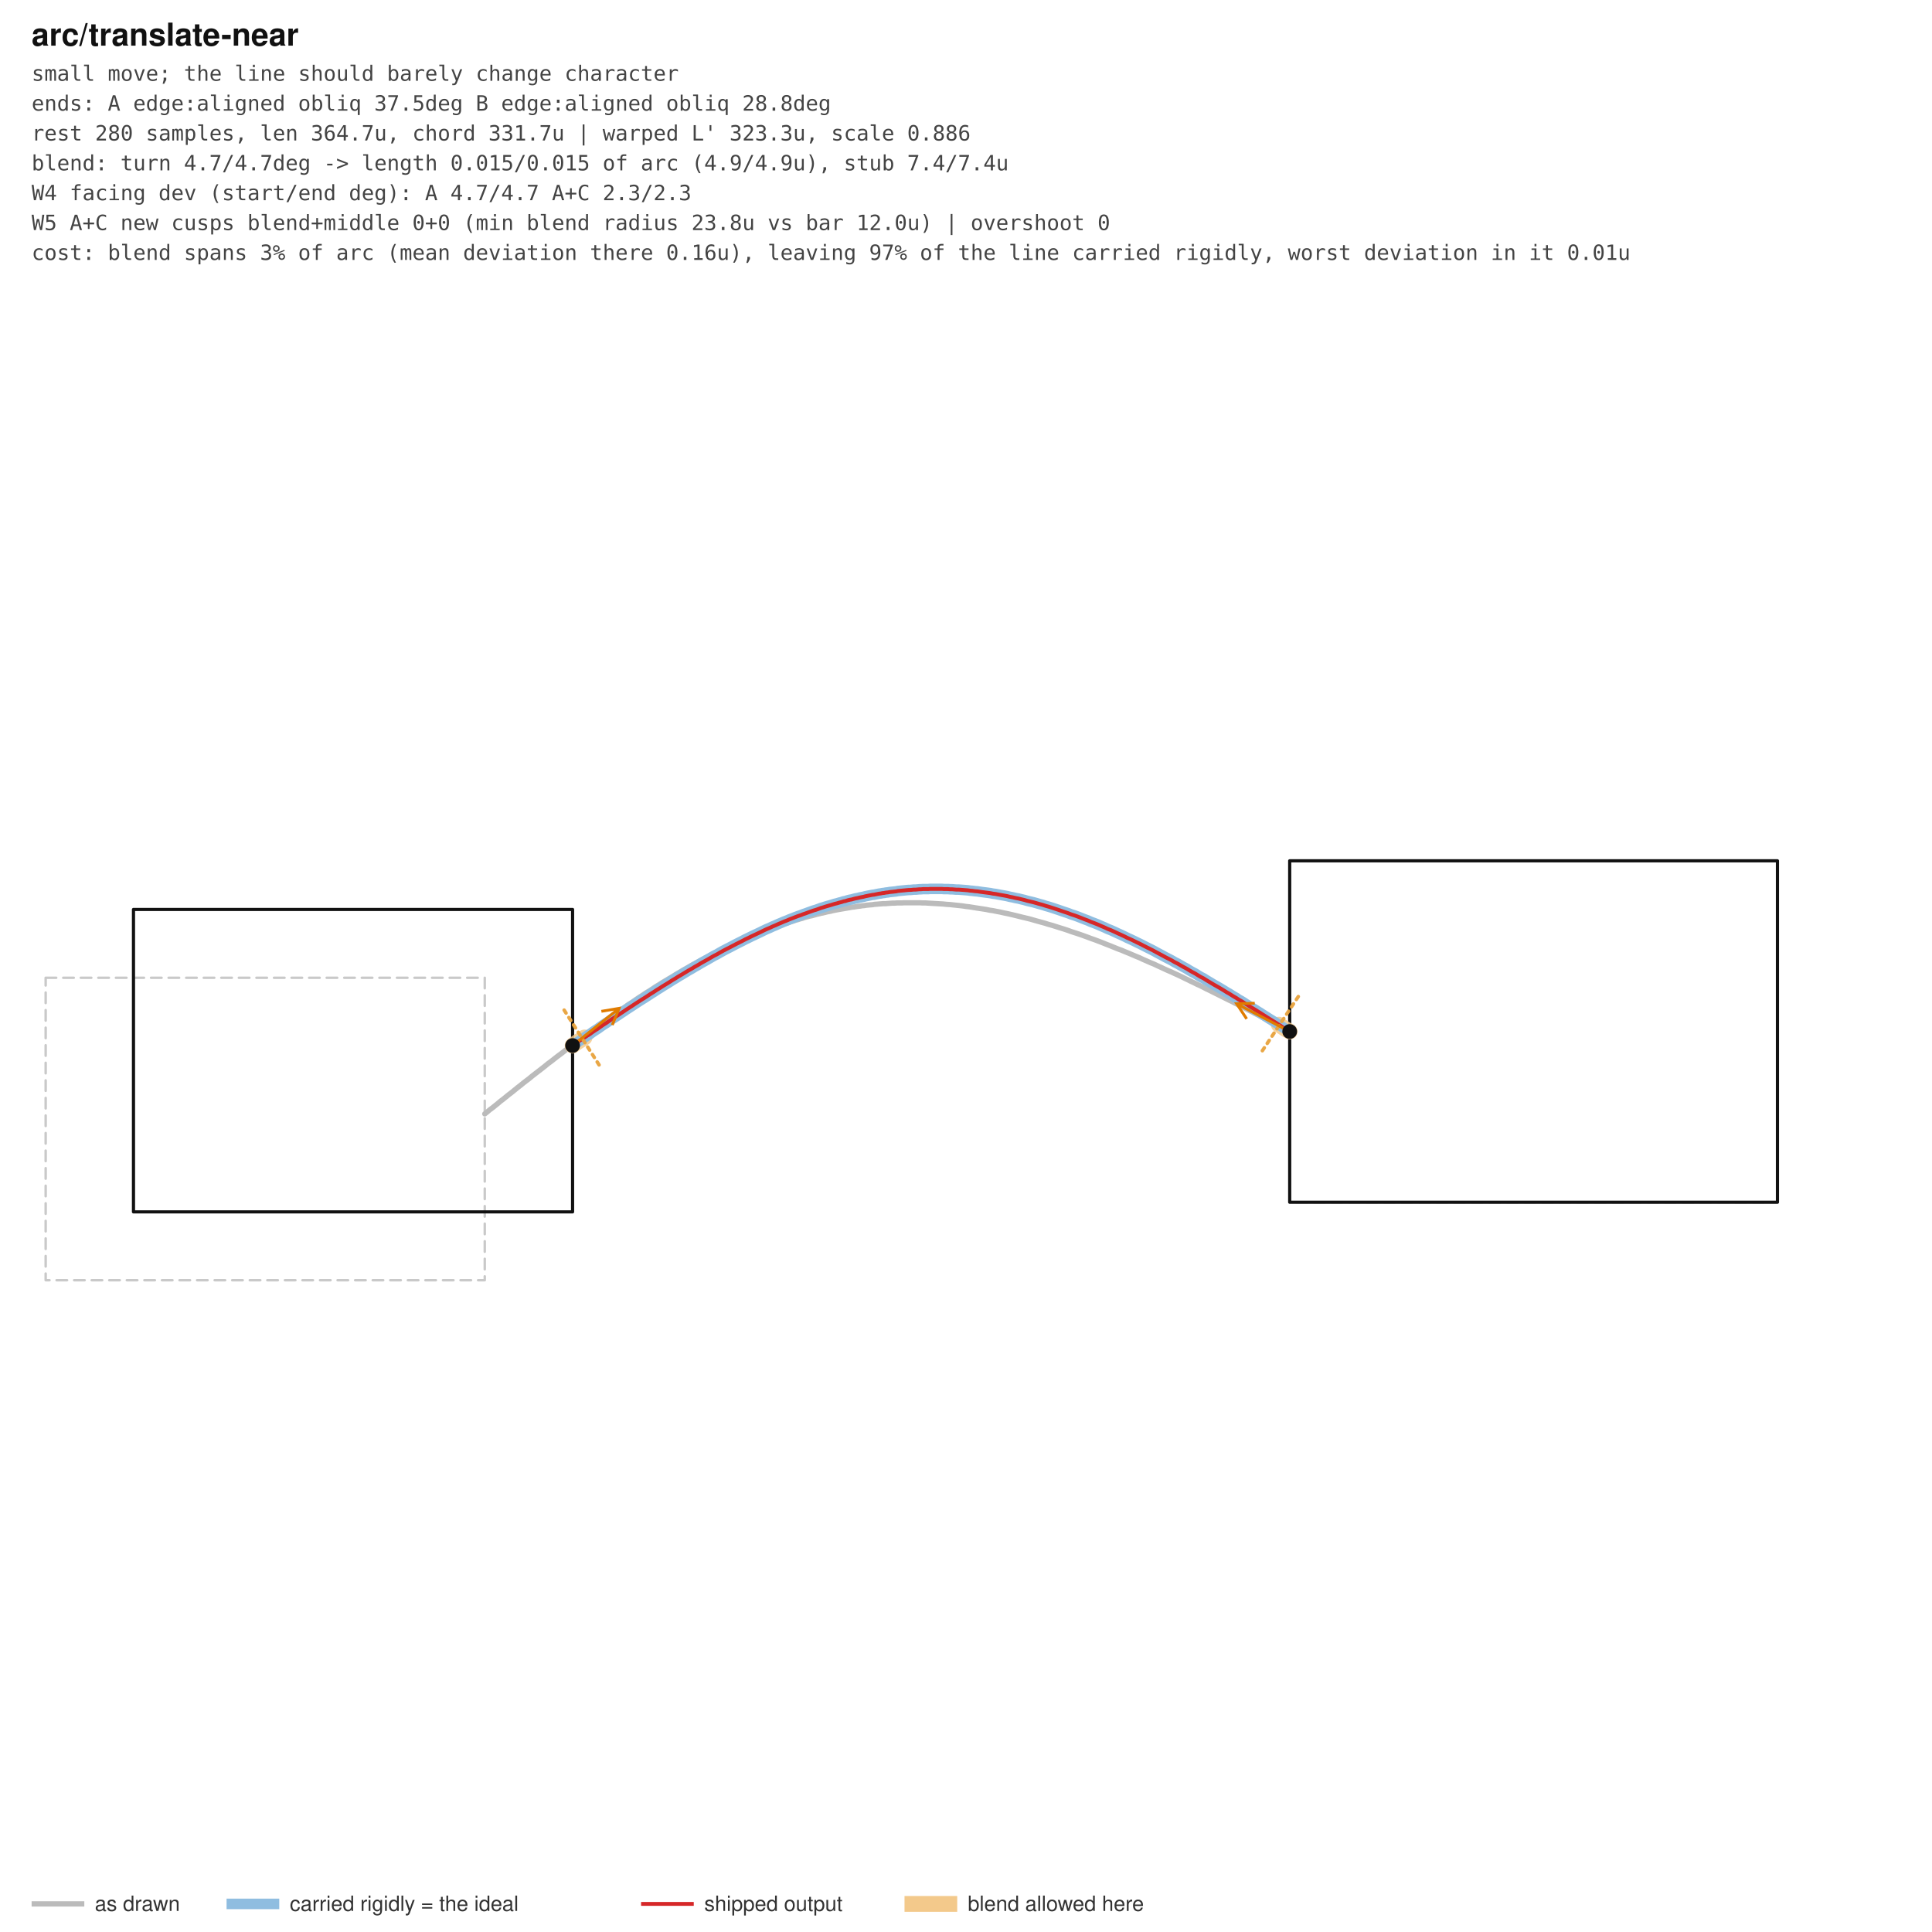
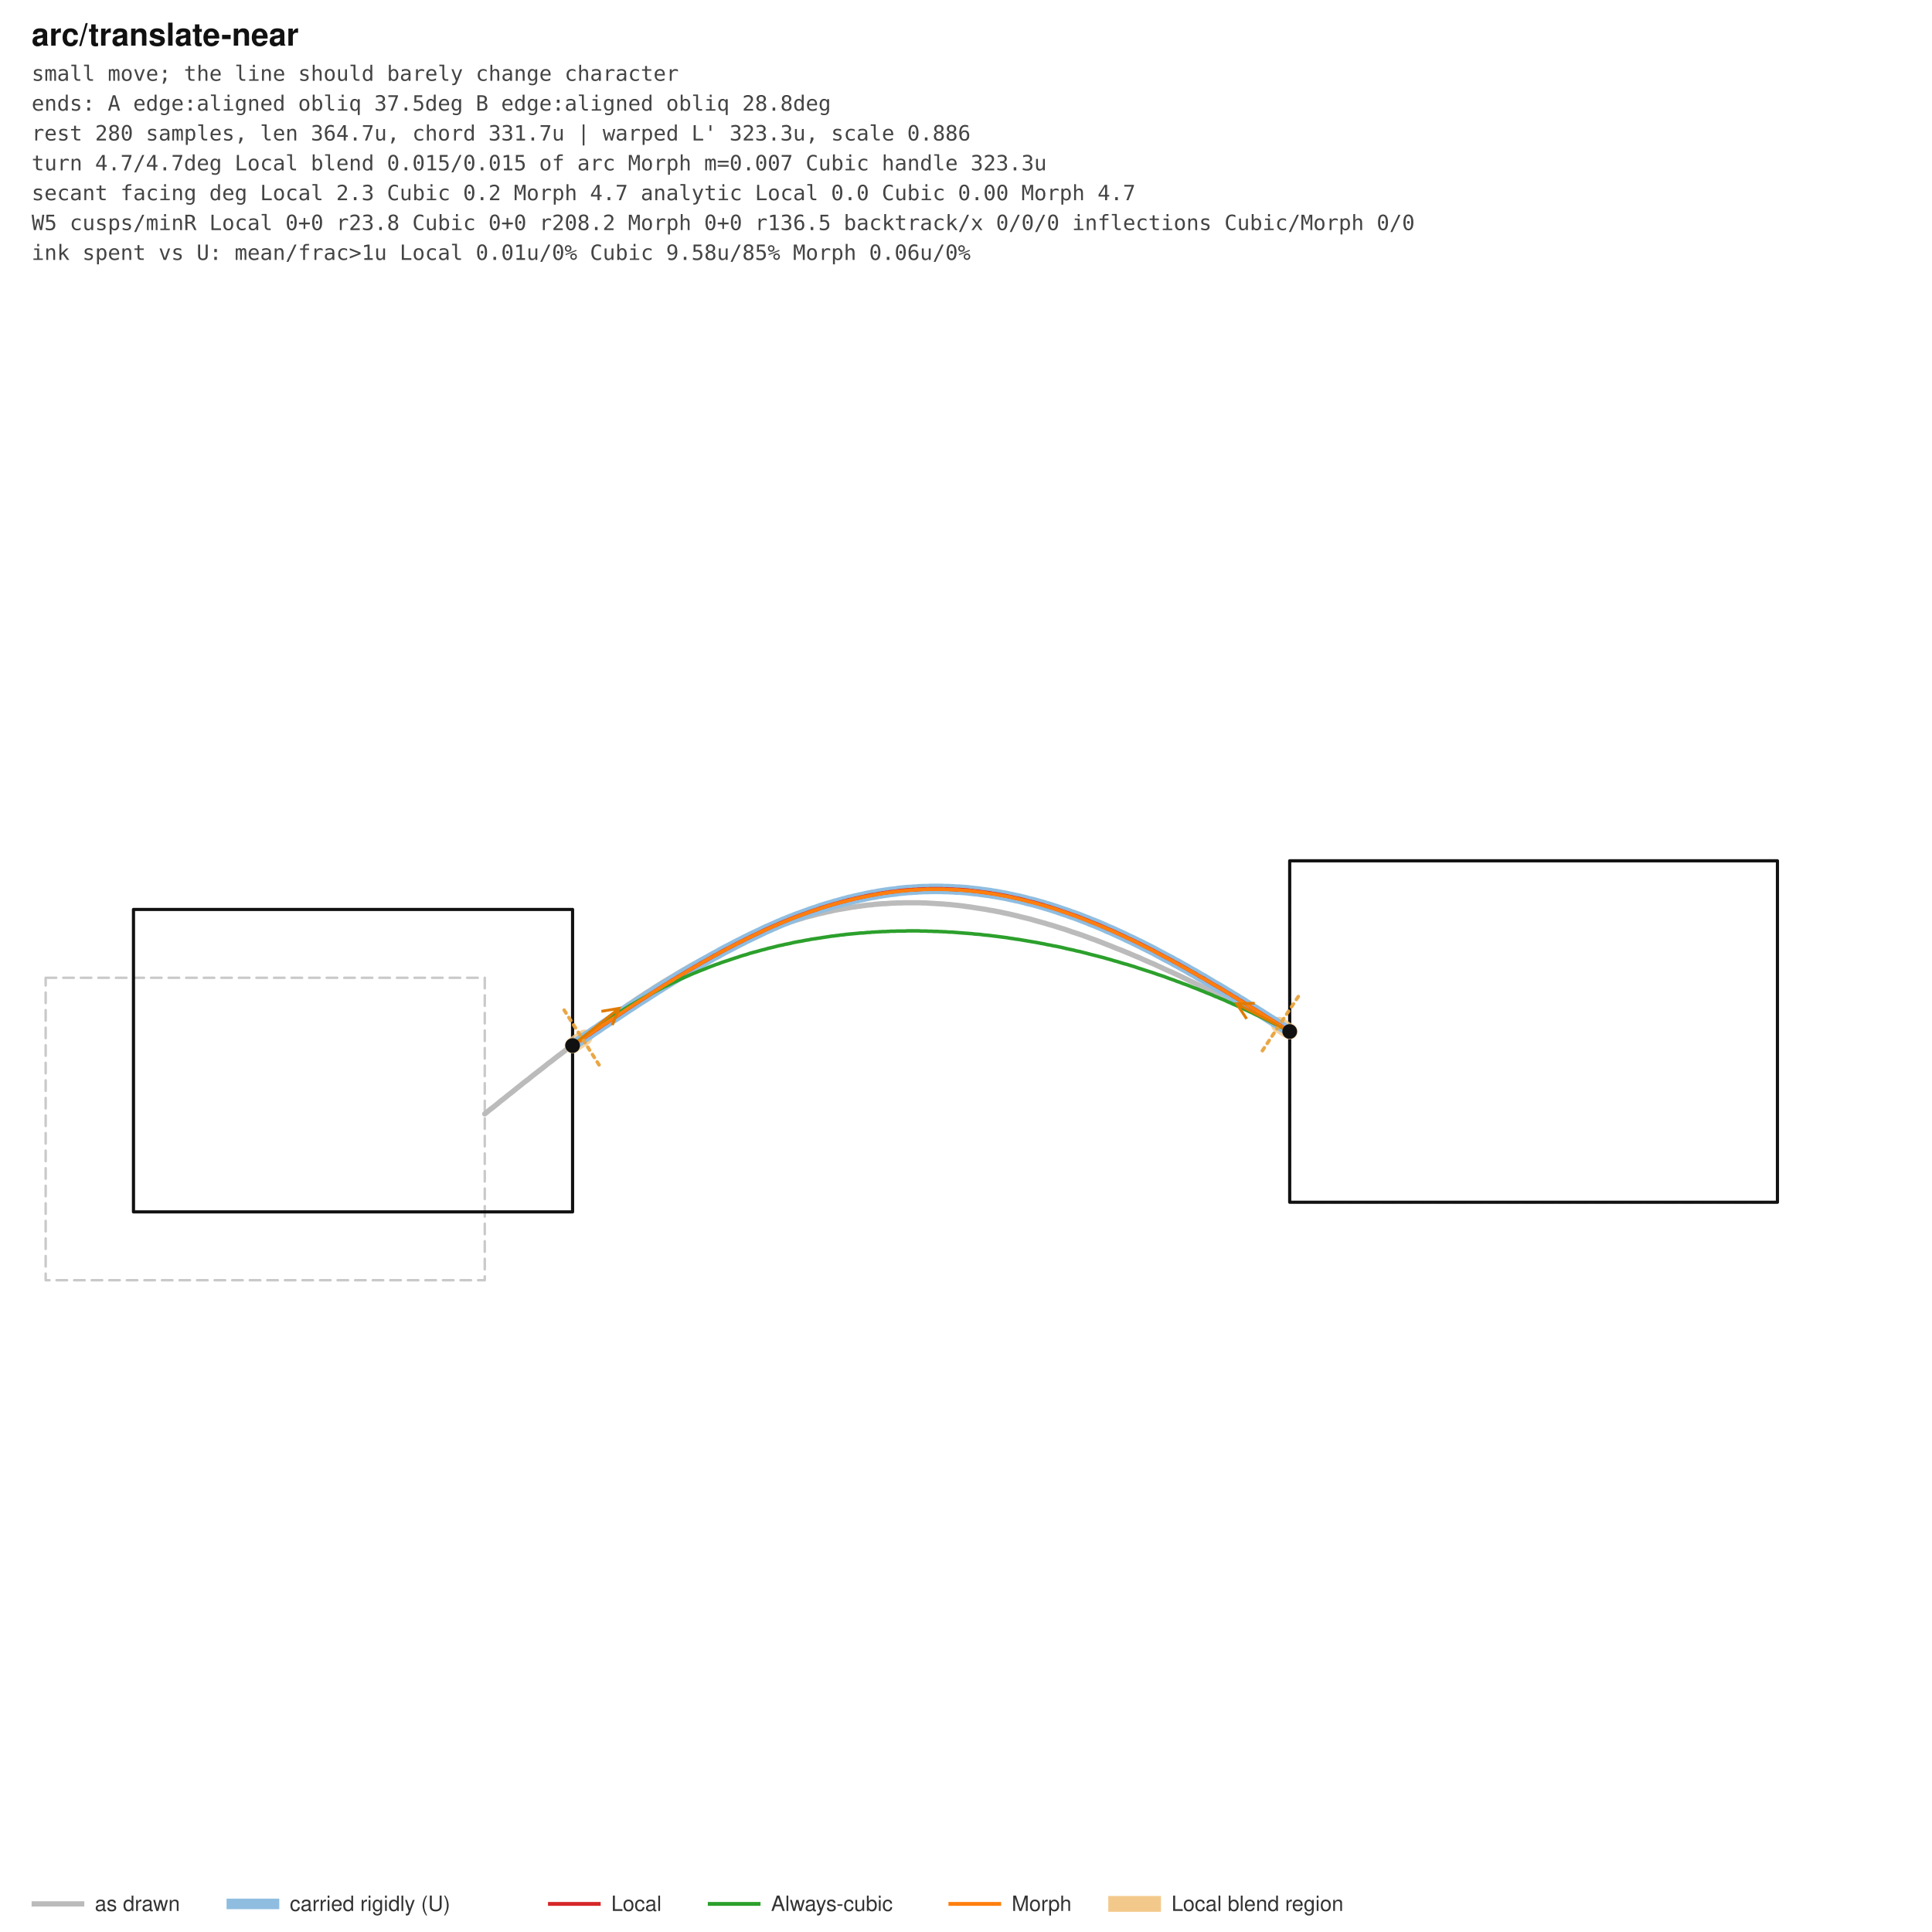
<svg xmlns="http://www.w3.org/2000/svg" width="1100" height="1100" viewBox="0 0 1100 1100">
  <rect x="0" y="0" width="1100" height="1100" fill="#ffffff" />
  <text x="18" y="26" font-family="-apple-system,Helvetica,Arial" font-size="18" font-weight="600" fill="#111">arc/translate-near</text>
  <text x="18" y="46" font-family="ui-monospace,Menlo,monospace" font-size="12" fill="#444">small move; the line should barely change character</text>
  <text x="18" y="63" font-family="ui-monospace,Menlo,monospace" font-size="12" fill="#444">ends: A edge:aligned obliq 37.5deg   B edge:aligned obliq 28.8deg</text>
  <text x="18" y="80" font-family="ui-monospace,Menlo,monospace" font-size="12" fill="#444">rest 280 samples, len 364.7u, chord 331.7u   |   warped L' 323.3u, scale 0.886</text>
-   <text x="18" y="97" font-family="ui-monospace,Menlo,monospace" font-size="12" fill="#444">blend: turn 4.7/4.7deg -&gt; length 0.015/0.015 of arc (4.9/4.9u), stub 7.4/7.4u</text>
-   <text x="18" y="114" font-family="ui-monospace,Menlo,monospace" font-size="12" fill="#444">W4 facing dev (start/end deg): A 4.7/4.7   A+C 2.3/2.3</text>
-   <text x="18" y="131" font-family="ui-monospace,Menlo,monospace" font-size="12" fill="#444">W5 A+C new cusps blend+middle 0+0 (min blend radius 23.8u vs bar 12.0u)   |   overshoot 0</text>
-   <text x="18" y="148" font-family="ui-monospace,Menlo,monospace" font-size="12" fill="#444">cost: blend spans 3% of arc (mean deviation there 0.16u), leaving 97% of the line carried rigidly, worst deviation in it 0.01u</text>
+   <text x="18" y="97" font-family="ui-monospace,Menlo,monospace" font-size="12" fill="#444">turn 4.7/4.7deg   Local blend 0.015/0.015 of arc   Morph m=0.007   Cubic handle 323.3u</text>
+   <text x="18" y="114" font-family="ui-monospace,Menlo,monospace" font-size="12" fill="#444">secant facing deg  Local 2.3  Cubic 0.2  Morph 4.7   analytic  Local 0.0  Cubic 0.00  Morph 4.7</text>
+   <text x="18" y="131" font-family="ui-monospace,Menlo,monospace" font-size="12" fill="#444">W5 cusps/minR  Local 0+0 r23.8  Cubic 0+0 r208.2  Morph 0+0 r136.5   backtrack/x 0/0/0   inflections Cubic/Morph 0/0</text>
+   <text x="18" y="148" font-family="ui-monospace,Menlo,monospace" font-size="12" fill="#444">ink spent vs U: mean/frac&gt;1u  Local 0.01u/0%  Cubic 9.58u/85%  Morph 0.06u/0%</text>
  <polyline fill="none" stroke="#c9c9c9" stroke-width="1.40" stroke-linejoin="round" stroke-linecap="round" stroke-dasharray="6,4" points="26.0,556.7 276.0,556.7 276.0,728.9 26.0,728.9 26.0,556.7" />
  <polyline fill="none" stroke="#c9c9c9" stroke-width="1.40" stroke-linejoin="round" stroke-linecap="round" stroke-dasharray="6,4" points="734.3,490.1 1012.0,490.1 1012.0,684.5 734.3,684.5 734.3,490.1" />
  <polyline fill="none" stroke="#111111" stroke-width="1.80" stroke-linejoin="round" stroke-linecap="round" points="76.0,517.8 326.0,517.8 326.0,690.0 76.0,690.0 76.0,517.8" />
  <polyline fill="none" stroke="#111111" stroke-width="1.80" stroke-linejoin="round" stroke-linecap="round" points="734.3,490.1 1012.0,490.1 1012.0,684.5 734.3,684.5 734.3,490.1" />
  <polyline fill="none" stroke="#bbbbbb" stroke-width="3.00" stroke-linejoin="round" stroke-linecap="round" points="276.0,634.2 277.4,633.1 278.8,631.9 280.3,630.8 281.8,629.6 283.3,628.4 284.8,627.1 286.4,625.9 288.0,624.6 289.6,623.3 291.3,622.0 292.9,620.7 294.6,619.3 296.3,618.0 298.0,616.6 299.7,615.3 301.4,614.0 303.2,612.5 304.9,611.2 306.7,609.8 308.4,608.5 310.3,607.0 312.0,605.6 313.9,604.2 315.8,602.7 317.6,601.3 319.5,599.9 321.3,598.5 323.2,597.0 325.1,595.6 327.1,594.1 329.0,592.7 330.8,591.3 332.7,589.9 334.6,588.5 336.4,587.1 338.3,585.8 340.3,584.3 342.3,582.9 344.2,581.5 346.2,580.1 348.1,578.8 350.0,577.4 351.9,576.0 353.8,574.7 355.8,573.4 357.7,572.0 359.8,570.7 361.8,569.3 363.7,568.0 365.6,566.8 367.5,565.5 369.5,564.3 371.5,563.0 373.3,561.8 375.3,560.6 377.3,559.3 379.2,558.2 381.0,557.1 382.9,556.0 384.8,554.8 386.7,553.7 388.5,552.6 390.3,551.6 392.2,550.5 394.1,549.4 396.0,548.4 397.8,547.4 399.6,546.4 401.3,545.5 403.1,544.6 404.9,543.7 406.6,542.8 408.4,541.9 410.0,541.1 411.7,540.3 413.4,539.5 415.1,538.7 416.7,537.9 418.4,537.2 420.0,536.4 421.6,535.7 423.1,535.0 424.6,534.4 426.2,533.7 427.7,533.1 429.1,532.5 430.5,531.9 432.0,531.3 433.5,530.7 435.0,530.1 436.4,529.6 437.8,529.1 439.2,528.6 440.5,528.1 441.8,527.6 443.1,527.2 444.4,526.7 445.7,526.3 447.0,525.9 448.2,525.5 449.5,525.1 450.7,524.7 452.0,524.3 453.1,523.9 454.3,523.6 455.5,523.2 456.7,522.9 457.8,522.5 458.8,522.2 460.0,521.9 461.0,521.6 462.1,521.4 463.2,521.1 464.3,520.8 465.3,520.5 466.3,520.3 467.4,520.0 468.5,519.8 469.7,519.5 470.9,519.2 471.9,519.0 473.0,518.8 474.1,518.5 475.1,518.3 476.1,518.1 477.2,517.9 478.3,517.7 479.5,517.5 480.7,517.3 481.8,517.1 483.0,516.9 484.1,516.7 485.2,516.5 486.3,516.4 487.4,516.2 488.7,516.0 489.8,515.9 490.8,515.7 492.1,515.6 493.2,515.4 494.3,515.3 495.4,515.2 496.7,515.1 497.8,514.9 499.2,514.8 500.4,514.7 501.7,514.6 502.8,514.5 504.2,514.5 505.4,514.4 506.7,514.3 508.1,514.2 509.3,514.2 510.7,514.1 512.0,514.1 513.3,514.1 514.8,514.0 516.4,514.0 517.8,514.0 519.3,514.0 520.7,514.0 522.3,514.0 523.8,514.0 525.4,514.1 527.0,514.1 528.5,514.2 530.1,514.3 531.8,514.4 533.6,514.5 535.3,514.6 537.0,514.7 538.9,514.9 540.7,515.0 542.5,515.2 544.4,515.4 546.3,515.6 548.1,515.8 550.0,516.1 551.8,516.3 553.7,516.6 555.5,516.9 557.5,517.2 559.5,517.5 561.4,517.8 563.4,518.2 565.4,518.5 567.4,518.9 569.5,519.3 571.7,519.8 573.7,520.2 575.9,520.7 578.0,521.2 580.0,521.7 582.0,522.2 584.1,522.7 586.2,523.2 588.3,523.8 590.4,524.4 592.6,525.0 594.8,525.6 597.0,526.3 599.2,526.9 601.4,527.6 603.6,528.3 605.9,529.0 608.0,529.7 610.2,530.5 612.4,531.2 614.5,531.9 616.8,532.7 619.0,533.5 621.1,534.3 623.4,535.1 625.5,535.9 627.6,536.7 629.8,537.6 631.9,538.4 634.1,539.3 636.3,540.2 638.5,541.0 640.6,541.9 642.6,542.7 644.7,543.6 646.8,544.5 648.8,545.3 650.9,546.3 653.0,547.2 655.0,548.1 657.0,548.9 659.1,549.9 661.1,550.8 663.0,551.7 665.0,552.6 666.9,553.4 668.8,554.3 670.8,555.2 672.7,556.1 674.5,557.0 676.2,557.8 678.0,558.7 679.7,559.5 681.5,560.4 683.3,561.2 685.1,562.1 686.8,563.0 688.5,563.8 690.3,564.7 691.9,565.5 693.5,566.3 695.1,567.1 696.7,567.9 698.3,568.7 699.9,569.5 701.4,570.2 702.9,571.0 704.5,571.8 705.9,572.6 707.4,573.3 708.8,574.0 710.1,574.7 711.4,575.4 712.9,576.1 714.3,576.9 715.7,577.6 717.1,578.3 718.4,579.0 719.7,579.7 721.0,580.3 722.2,580.9 723.4,581.6 724.6,582.2 725.9,582.9 727.0,583.5 728.3,584.1 729.6,584.8 730.7,585.4 731.8,586.0 733.0,586.6 734.3,587.3" />
  <polyline fill="none" stroke="#e8a33d" stroke-width="1.00" stroke-linejoin="round" stroke-linecap="round" stroke-dasharray="1,4" opacity="0.80" points="326.0,595.3 328.6,593.2" />
  <polyline fill="none" stroke="#e8a33d" stroke-width="1.00" stroke-linejoin="round" stroke-linecap="round" stroke-dasharray="1,4" opacity="0.80" points="734.3,587.3 731.2,585.7" />
  <polyline fill="none" stroke="#f3c98b" stroke-width="9.00" stroke-linejoin="round" stroke-linecap="round" opacity="0.85" points="326.0,595.3 327.5,594.2 328.9,593.2 330.2,592.4 331.5,591.6 332.8,590.7" />
  <polyline fill="none" stroke="#f3c98b" stroke-width="9.00" stroke-linejoin="round" stroke-linecap="round" opacity="0.85" points="734.3,587.3 732.9,586.5 731.7,585.8 730.9,585.2 730.1,584.7 729.1,584.0 728.1,583.4" />
  <polyline fill="none" stroke="#8fbde0" stroke-width="6.00" stroke-linejoin="round" stroke-linecap="round" points="326.0,595.3 327.3,594.4 328.6,593.5 330.0,592.6 331.5,591.6 332.8,590.7 334.3,589.7 335.8,588.8 337.3,587.7 338.8,586.7 340.4,585.7 341.9,584.6 343.5,583.5 345.1,582.5 346.7,581.4 348.3,580.3 349.9,579.3 351.6,578.2 353.2,577.1 354.9,576.0 356.5,574.9 358.2,573.8 359.9,572.7 361.7,571.5 363.4,570.4 365.1,569.3 366.9,568.2 368.6,567.1 370.4,565.9 372.2,564.8 374.0,563.6 375.8,562.5 377.5,561.4 379.3,560.3 381.1,559.2 382.8,558.1 384.5,557.1 386.4,555.9 388.3,554.8 390.1,553.7 391.9,552.6 393.7,551.6 395.5,550.5 397.3,549.5 399.1,548.4 400.9,547.4 402.7,546.4 404.6,545.3 406.5,544.2 408.3,543.3 410.0,542.3 411.8,541.3 413.7,540.3 415.5,539.4 417.2,538.5 419.1,537.5 420.9,536.6 422.7,535.7 424.4,534.8 426.1,534.0 427.9,533.1 429.6,532.3 431.3,531.5 433.0,530.7 434.8,529.8 436.5,529.0 438.2,528.3 439.9,527.5 441.6,526.8 443.1,526.1 444.8,525.4 446.4,524.7 448.0,524.1 449.6,523.4 451.2,522.8 452.7,522.2 454.3,521.6 455.8,521.1 457.3,520.5 458.8,520.0 460.4,519.4 461.8,518.9 463.2,518.4 464.6,518.0 466.0,517.5 467.3,517.0 468.7,516.6 469.9,516.2 471.3,515.8 472.7,515.4 474.0,515.0 475.3,514.6 476.6,514.3 477.9,513.9 479.1,513.6 480.3,513.2 481.4,513.0 482.6,512.6 483.8,512.3 485.0,512.1 486.0,511.8 487.2,511.5 488.3,511.3 489.5,511.0 490.5,510.8 491.6,510.6 492.7,510.3 493.7,510.1 494.7,509.9 495.7,509.7 496.7,509.5 497.7,509.4 498.6,509.2 499.6,509.0 500.6,508.8 501.5,508.7 502.4,508.5 503.4,508.4 504.4,508.2 505.5,508.1 506.5,507.9 507.5,507.8 508.5,507.7 509.4,507.6 510.3,507.5 511.2,507.3 512.2,507.2 513.2,507.1 514.3,507.0 515.3,506.9 516.3,506.8 517.4,506.7 518.4,506.7 519.4,506.6 520.3,506.5 521.4,506.5 522.5,506.4 523.5,506.3 524.4,506.3 525.5,506.2 526.5,506.2 527.5,506.2 528.5,506.2 529.6,506.1 530.7,506.1 531.8,506.1 533.0,506.1 534.1,506.1 535.1,506.1 536.3,506.1 537.4,506.2 538.6,506.2 539.8,506.2 540.9,506.3 542.0,506.3 543.2,506.4 544.4,506.5 545.7,506.5 547.1,506.6 548.4,506.7 549.7,506.8 551.0,506.9 552.3,507.1 553.6,507.2 555.1,507.4 556.5,507.5 557.8,507.7 559.2,507.9 560.7,508.1 562.3,508.3 563.8,508.5 565.3,508.8 566.9,509.0 568.5,509.3 570.1,509.6 571.8,509.9 573.4,510.2 575.0,510.6 576.6,510.9 578.3,511.3 579.9,511.6 581.5,512.0 583.2,512.4 584.9,512.9 586.6,513.3 588.3,513.7 590.1,514.2 591.8,514.7 593.7,515.2 595.5,515.8 597.3,516.3 599.2,516.9 601.0,517.5 602.8,518.1 604.5,518.7 606.3,519.3 608.1,519.9 609.9,520.6 611.8,521.2 613.7,521.9 615.5,522.6 617.5,523.4 619.4,524.1 621.2,524.9 623.1,525.6 625.1,526.4 626.9,527.2 628.8,528.0 630.7,528.9 632.5,529.6 634.5,530.5 636.4,531.4 638.2,532.2 640.1,533.1 641.9,534.0 643.7,534.8 645.6,535.7 647.4,536.6 649.3,537.5 651.2,538.5 653.0,539.4 654.8,540.3 656.6,541.2 658.4,542.2 660.1,543.1 661.8,544.0 663.6,545.0 665.4,545.9 667.1,546.8 668.8,547.8 670.6,548.7 672.3,549.7 673.9,550.6 675.6,551.5 677.2,552.5 678.8,553.4 680.5,554.3 682.1,555.3 683.6,556.2 685.2,557.0 686.6,557.9 688.1,558.8 689.6,559.7 691.1,560.6 692.7,561.5 694.1,562.3 695.6,563.2 697.1,564.1 698.5,565.0 699.8,565.7 701.2,566.6 702.5,567.4 703.9,568.2 705.2,569.1 706.5,569.8 707.8,570.6 709.1,571.5 710.3,572.2 711.5,573.0 712.7,573.7 713.8,574.4 715.0,575.1 716.2,575.9 717.4,576.6 718.6,577.4 719.7,578.1 720.8,578.8 721.9,579.5 723.0,580.2 724.0,580.8 725.1,581.5 726.1,582.1 727.2,582.8 728.1,583.4 729.2,584.1 730.3,584.8 731.2,585.4 732.2,586.0 733.2,586.6 734.3,587.3" />
  <polyline fill="none" stroke="#d62728" stroke-width="2.20" stroke-linejoin="round" stroke-linecap="round" points="326.0,595.3 327.5,594.2 328.9,593.2 330.2,592.4 331.5,591.6 332.8,590.7 334.3,589.7 335.8,588.8 337.3,587.7 338.8,586.7 340.4,585.7 341.9,584.6 343.5,583.5 345.1,582.5 346.7,581.4 348.3,580.3 349.9,579.3 351.6,578.2 353.2,577.1 354.9,576.0 356.5,574.9 358.2,573.8 359.9,572.7 361.7,571.5 363.4,570.4 365.1,569.3 366.9,568.2 368.6,567.1 370.4,565.9 372.2,564.8 374.0,563.6 375.8,562.5 377.5,561.4 379.3,560.3 381.1,559.2 382.8,558.1 384.5,557.1 386.4,555.9 388.3,554.8 390.1,553.7 391.9,552.6 393.7,551.6 395.5,550.5 397.3,549.5 399.1,548.4 400.9,547.4 402.7,546.4 404.6,545.3 406.5,544.2 408.3,543.3 410.0,542.3 411.8,541.3 413.7,540.3 415.5,539.4 417.2,538.5 419.1,537.5 420.9,536.6 422.7,535.7 424.4,534.8 426.1,534.0 427.9,533.1 429.6,532.3 431.3,531.5 433.0,530.7 434.8,529.8 436.5,529.0 438.2,528.3 439.9,527.5 441.6,526.8 443.1,526.1 444.8,525.4 446.4,524.7 448.0,524.1 449.6,523.4 451.2,522.8 452.7,522.2 454.3,521.6 455.8,521.1 457.3,520.5 458.8,520.0 460.4,519.4 461.8,518.9 463.2,518.4 464.6,518.0 466.0,517.5 467.3,517.0 468.7,516.6 469.9,516.2 471.3,515.8 472.7,515.4 474.0,515.0 475.3,514.6 476.6,514.3 477.9,513.9 479.1,513.6 480.3,513.2 481.4,513.0 482.6,512.6 483.8,512.3 485.0,512.1 486.0,511.8 487.2,511.5 488.3,511.3 489.5,511.0 490.5,510.8 491.6,510.6 492.7,510.3 493.7,510.1 494.7,509.9 495.7,509.7 496.7,509.5 497.7,509.4 498.6,509.2 499.6,509.0 500.6,508.8 501.5,508.7 502.4,508.5 503.4,508.4 504.4,508.2 505.5,508.1 506.5,507.9 507.5,507.8 508.5,507.7 509.4,507.6 510.3,507.5 511.2,507.3 512.2,507.2 513.2,507.1 514.3,507.0 515.3,506.9 516.3,506.8 517.4,506.7 518.4,506.7 519.4,506.6 520.3,506.5 521.4,506.5 522.5,506.4 523.5,506.3 524.4,506.3 525.5,506.2 526.5,506.2 527.5,506.2 528.5,506.2 529.6,506.1 530.7,506.1 531.8,506.1 533.0,506.1 534.1,506.1 535.1,506.1 536.3,506.1 537.4,506.2 538.6,506.2 539.8,506.2 540.9,506.3 542.0,506.3 543.2,506.4 544.4,506.5 545.7,506.5 547.1,506.6 548.4,506.7 549.7,506.8 551.0,506.9 552.3,507.1 553.6,507.2 555.1,507.4 556.5,507.5 557.8,507.7 559.2,507.9 560.7,508.1 562.3,508.3 563.8,508.5 565.3,508.8 566.9,509.0 568.5,509.3 570.1,509.6 571.8,509.9 573.4,510.2 575.0,510.6 576.6,510.9 578.3,511.3 579.9,511.6 581.5,512.0 583.2,512.4 584.9,512.9 586.6,513.3 588.3,513.7 590.1,514.2 591.8,514.7 593.7,515.2 595.5,515.8 597.3,516.3 599.2,516.9 601.0,517.5 602.8,518.1 604.5,518.7 606.3,519.3 608.1,519.9 609.9,520.6 611.8,521.2 613.7,521.9 615.5,522.6 617.5,523.4 619.4,524.1 621.2,524.9 623.1,525.6 625.1,526.4 626.9,527.2 628.8,528.0 630.7,528.9 632.5,529.6 634.5,530.5 636.4,531.4 638.2,532.2 640.1,533.1 641.9,534.0 643.7,534.8 645.6,535.7 647.4,536.6 649.3,537.5 651.2,538.5 653.0,539.4 654.8,540.3 656.6,541.2 658.4,542.2 660.1,543.1 661.8,544.0 663.6,545.0 665.4,545.9 667.1,546.8 668.8,547.8 670.6,548.7 672.3,549.7 673.9,550.6 675.6,551.5 677.2,552.5 678.8,553.4 680.5,554.3 682.1,555.3 683.6,556.2 685.2,557.0 686.6,557.9 688.1,558.8 689.6,559.7 691.1,560.6 692.7,561.5 694.1,562.3 695.6,563.2 697.1,564.1 698.5,565.0 699.8,565.7 701.2,566.6 702.5,567.4 703.9,568.2 705.2,569.1 706.5,569.8 707.8,570.6 709.1,571.5 710.3,572.2 711.5,573.0 712.7,573.7 713.8,574.4 715.0,575.1 716.2,575.9 717.4,576.6 718.6,577.4 719.7,578.1 720.8,578.8 721.9,579.5 723.0,580.2 724.0,580.8 725.1,581.5 726.1,582.1 727.2,582.8 728.1,583.4 729.1,584.0 730.1,584.7 730.9,585.2 731.7,585.8 732.9,586.5 734.3,587.3" />
+   <polyline fill="none" stroke="#2ca02c" stroke-width="2.00" stroke-linejoin="round" stroke-linecap="round" points="326.0,595.3 327.2,594.3 328.5,593.3 329.8,592.3 331.2,591.3 332.5,590.3 333.9,589.2 335.3,588.2 336.8,587.1 338.2,586.1 339.7,585.0 341.2,583.9 342.8,582.8 344.3,581.8 345.9,580.7 347.4,579.7 349.0,578.7 350.6,577.6 352.2,576.6 353.9,575.6 355.4,574.6 357.2,573.5 358.8,572.5 360.6,571.5 362.3,570.5 364.0,569.5 365.8,568.5 367.5,567.5 369.2,566.6 371.0,565.6 372.9,564.6 374.7,563.7 376.4,562.8 378.1,561.9 379.9,561.1 381.7,560.2 383.4,559.4 385.3,558.5 387.2,557.6 389.0,556.8 390.8,556.0 392.6,555.2 394.4,554.4 396.2,553.7 398.1,552.9 399.9,552.2 401.7,551.5 403.6,550.7 405.5,550.0 407.3,549.3 409.1,548.7 410.9,548.0 412.7,547.4 414.6,546.8 416.3,546.2 418.1,545.6 420.0,545.0 421.7,544.4 423.4,543.9 425.2,543.4 426.9,542.8 428.7,542.3 430.3,541.9 432.1,541.4 433.8,540.9 435.5,540.5 437.2,540.0 438.9,539.6 440.6,539.2 442.1,538.8 443.7,538.4 445.3,538.1 446.9,537.7 448.5,537.4 450.0,537.1 451.5,536.7 453.1,536.4 454.6,536.1 456.0,535.9 457.5,535.6 459.0,535.3 460.4,535.1 461.7,534.8 463.1,534.6 464.5,534.4 465.8,534.2 467.1,534.0 468.3,533.8 469.7,533.6 471.0,533.4 472.3,533.2 473.5,533.0 474.7,532.9 476.0,532.7 477.2,532.6 478.3,532.4 479.4,532.3 480.5,532.2 481.7,532.0 482.8,531.9 483.8,531.8 484.9,531.7 486.0,531.6 487.1,531.5 488.1,531.4 489.1,531.3 490.2,531.2 491.2,531.2 492.2,531.1 493.1,531.0 494.1,530.9 495.0,530.9 495.9,530.8 496.8,530.7 497.7,530.7 498.6,530.6 499.5,530.6 500.5,530.5 501.4,530.5 502.4,530.4 503.4,530.4 504.3,530.4 505.2,530.3 506.1,530.3 507.0,530.2 507.9,530.2 508.8,530.2 509.7,530.2 510.7,530.1 511.7,530.1 512.7,530.1 513.7,530.1 514.6,530.1 515.6,530.1 516.5,530.0 517.5,530.0 518.5,530.0 519.4,530.0 520.4,530.0 521.4,530.0 522.3,530.0 523.3,530.0 524.2,530.1 525.3,530.1 526.3,530.1 527.4,530.1 528.5,530.2 529.5,530.2 530.5,530.2 531.6,530.3 532.7,530.3 533.8,530.3 534.9,530.4 536.0,530.4 537.1,530.5 538.2,530.5 539.3,530.6 540.6,530.7 541.9,530.7 543.1,530.8 544.4,530.9 545.6,531.0 546.9,531.1 548.1,531.2 549.5,531.3 550.8,531.4 552.1,531.5 553.5,531.6 554.9,531.8 556.4,531.9 557.9,532.0 559.3,532.2 560.9,532.4 562.4,532.5 564.0,532.7 565.6,532.9 567.2,533.1 568.8,533.3 570.3,533.5 571.9,533.7 573.5,533.9 575.1,534.2 576.7,534.4 578.4,534.7 580.1,534.9 581.8,535.2 583.6,535.5 585.3,535.8 587.1,536.1 588.9,536.4 590.7,536.7 592.6,537.1 594.4,537.4 596.1,537.8 597.9,538.1 599.7,538.5 601.5,538.8 603.4,539.2 605.2,539.6 607.2,540.1 609.0,540.5 611.0,540.9 612.9,541.4 614.9,541.8 616.8,542.3 618.8,542.8 620.6,543.3 622.6,543.8 624.6,544.3 626.5,544.8 628.5,545.3 630.5,545.9 632.4,546.4 634.3,547.0 636.2,547.5 638.1,548.1 640.1,548.7 642.0,549.2 643.9,549.8 645.9,550.4 647.9,551.1 649.8,551.7 651.6,552.3 653.5,552.9 655.4,553.5 657.2,554.1 659.1,554.8 661.0,555.4 662.8,556.0 664.6,556.7 666.5,557.4 668.3,558.0 670.0,558.7 671.8,559.3 673.5,560.0 675.3,560.6 677.1,561.3 678.8,562.0 680.4,562.6 682.0,563.2 683.6,563.9 685.2,564.5 686.8,565.2 688.4,565.8 690.1,566.5 691.6,567.2 693.2,567.8 694.8,568.5 696.3,569.1 697.7,569.7 699.1,570.4 700.6,571.0 702.0,571.7 703.5,572.3 704.8,572.9 706.2,573.5 707.6,574.2 708.9,574.8 710.2,575.4 711.5,576.0 712.7,576.5 713.9,577.1 715.1,577.7 716.5,578.3 717.7,578.9 718.9,579.5 720.1,580.1 721.3,580.7 722.4,581.2 723.5,581.8 724.6,582.3 725.6,582.8 726.8,583.4 727.8,584.0 729.0,584.5 730.1,585.1 731.1,585.6 732.1,586.2 733.1,586.7 734.3,587.3" />
+   <polyline fill="none" stroke="#ff7f0e" stroke-width="2.00" stroke-linejoin="round" stroke-linecap="round" points="326.0,595.3 327.3,594.4 328.6,593.5 330.0,592.6 331.5,591.6 332.8,590.7 334.3,589.7 335.8,588.8 337.3,587.7 338.8,586.7 340.4,585.6 341.9,584.6 343.5,583.5 345.1,582.5 346.7,581.4 348.3,580.3 349.9,579.3 351.6,578.2 353.2,577.1 354.9,576.0 356.5,574.9 358.2,573.8 359.9,572.7 361.7,571.5 363.4,570.4 365.1,569.3 366.9,568.2 368.6,567.1 370.4,565.9 372.1,564.8 374.0,563.6 375.8,562.5 377.5,561.4 379.3,560.3 381.0,559.2 382.8,558.2 384.5,557.1 386.4,556.0 388.3,554.8 390.1,553.8 391.9,552.6 393.7,551.6 395.5,550.6 397.3,549.5 399.1,548.5 400.9,547.4 402.7,546.4 404.6,545.3 406.5,544.3 408.3,543.3 410.0,542.3 411.8,541.4 413.7,540.4 415.5,539.4 417.2,538.5 419.1,537.6 420.9,536.6 422.7,535.7 424.4,534.9 426.1,534.0 427.9,533.2 429.6,532.3 431.3,531.5 433.0,530.7 434.8,529.9 436.5,529.1 438.2,528.4 439.9,527.6 441.6,526.9 443.1,526.2 444.8,525.5 446.4,524.8 448.0,524.2 449.6,523.5 451.2,522.9 452.7,522.3 454.3,521.7 455.8,521.2 457.3,520.6 458.8,520.1 460.4,519.5 461.8,519.0 463.1,518.5 464.5,518.1 466.0,517.6 467.3,517.2 468.7,516.7 469.9,516.3 471.3,515.9 472.7,515.5 474.0,515.1 475.3,514.7 476.5,514.4 477.9,514.0 479.1,513.7 480.2,513.4 481.4,513.1 482.6,512.8 483.8,512.5 485.0,512.2 486.0,511.9 487.2,511.7 488.3,511.4 489.5,511.2 490.5,510.9 491.5,510.7 492.7,510.5 493.7,510.3 494.7,510.1 495.7,509.9 496.7,509.7 497.6,509.5 498.6,509.3 499.6,509.1 500.6,509.0 501.5,508.8 502.4,508.7 503.4,508.5 504.4,508.4 505.4,508.2 506.5,508.1 507.4,508.0 508.5,507.8 509.4,507.7 510.3,507.6 511.2,507.5 512.2,507.4 513.2,507.3 514.2,507.2 515.3,507.1 516.3,507.0 517.4,506.9 518.3,506.8 519.4,506.8 520.3,506.7 521.4,506.6 522.5,506.6 523.4,506.5 524.4,506.5 525.5,506.4 526.5,506.4 527.5,506.3 528.5,506.3 529.6,506.3 530.6,506.3 531.8,506.3 532.9,506.3 534.0,506.3 535.1,506.3 536.3,506.3 537.4,506.3 538.5,506.4 539.7,506.4 540.9,506.5 542.0,506.5 543.2,506.6 544.4,506.6 545.7,506.7 547.1,506.8 548.3,506.9 549.7,507.0 550.9,507.1 552.3,507.2 553.6,507.4 555.1,507.5 556.4,507.7 557.8,507.9 559.2,508.0 560.7,508.2 562.2,508.5 563.7,508.7 565.3,508.9 566.9,509.2 568.5,509.5 570.1,509.8 571.8,510.1 573.4,510.4 575.0,510.7 576.6,511.1 578.2,511.4 579.8,511.8 581.4,512.2 583.2,512.6 584.9,513.0 586.6,513.5 588.3,513.9 590.1,514.4 591.8,514.9 593.6,515.4 595.5,515.9 597.3,516.5 599.1,517.0 601.0,517.6 602.7,518.2 604.5,518.8 606.3,519.4 608.0,520.0 609.9,520.7 611.7,521.3 613.7,522.1 615.5,522.7 617.4,523.5 619.3,524.2 621.2,525.0 623.1,525.7 625.0,526.6 626.8,527.3 628.8,528.1 630.7,529.0 632.5,529.7 634.4,530.6 636.4,531.5 638.2,532.3 640.1,533.2 641.9,534.1 643.7,534.9 645.6,535.8 647.4,536.7 649.2,537.6 651.1,538.6 653.0,539.5 654.8,540.4 656.5,541.3 658.3,542.2 660.1,543.2 661.8,544.1 663.6,545.0 665.4,546.0 667.1,546.9 668.7,547.8 670.5,548.8 672.3,549.8 673.9,550.7 675.6,551.6 677.2,552.5 678.8,553.4 680.5,554.4 682.1,555.3 683.6,556.2 685.1,557.1 686.6,557.9 688.1,558.8 689.6,559.7 691.1,560.6 692.6,561.5 694.1,562.4 695.6,563.2 697.1,564.1 698.5,565.0 699.8,565.8 701.1,566.6 702.5,567.4 703.9,568.3 705.2,569.1 706.4,569.8 707.8,570.7 709.1,571.5 710.3,572.2 711.5,573.0 712.7,573.7 713.8,574.4 715.0,575.1 716.2,575.9 717.4,576.6 718.6,577.4 719.7,578.1 720.8,578.8 721.9,579.5 723.0,580.2 724.0,580.8 725.1,581.5 726.1,582.1 727.1,582.8 728.1,583.4 729.2,584.1 730.3,584.8 731.2,585.4 732.2,586.0 733.2,586.6 734.3,587.3" />
  <polyline fill="none" stroke="#e8a33d" stroke-width="2.00" stroke-linejoin="round" stroke-linecap="round" stroke-dasharray="2,3" opacity="0.95" points="321.2,575.1 342.1,607.9" />
  <polyline fill="none" stroke="#e8a33d" stroke-width="2.00" stroke-linejoin="round" stroke-linecap="round" stroke-dasharray="2,3" opacity="0.95" points="739.2,567.4 717.7,599.8" />
  <path d="M 326.0 595.3 L 352.5 574.1 M 348.6 583.6 L 352.5 574.1 L 342.4 575.8" fill="none" stroke="#e07b00" stroke-width="1.6" />
  <path d="M 734.3 587.3 L 704.1 571.5 M 714.4 571.2 L 704.1 571.5 L 709.8 580.1" fill="none" stroke="#e07b00" stroke-width="1.6" />
  <circle cx="326.0" cy="595.3" r="4.20" fill="#111111" />
  <circle cx="734.3" cy="587.3" r="4.20" fill="#111111" />
  <line x1="18" y1="1084" x2="48" y2="1084" stroke="#bbbbbb" stroke-width="3.00" />
  <text x="54" y="1088" font-family="-apple-system,Helvetica,Arial" font-size="12" fill="#333">as drawn</text>
  <line x1="129" y1="1084" x2="159" y2="1084" stroke="#8fbde0" stroke-width="6.00" />
-   <text x="165" y="1088" font-family="-apple-system,Helvetica,Arial" font-size="12" fill="#333">carried rigidly = the ideal</text>
-   <line x1="365" y1="1084" x2="395" y2="1084" stroke="#d62728" stroke-width="2.20" />
-   <text x="401" y="1088" font-family="-apple-system,Helvetica,Arial" font-size="12" fill="#333">shipped output</text>
-   <line x1="515" y1="1084" x2="545" y2="1084" stroke="#f3c98b" stroke-width="9.00" />
-   <text x="551" y="1088" font-family="-apple-system,Helvetica,Arial" font-size="12" fill="#333">blend allowed here</text>
+   <text x="165" y="1088" font-family="-apple-system,Helvetica,Arial" font-size="12" fill="#333">carried rigidly (U)</text>
+   <line x1="312" y1="1084" x2="342" y2="1084" stroke="#d62728" stroke-width="2.20" />
+   <text x="348" y="1088" font-family="-apple-system,Helvetica,Arial" font-size="12" fill="#333">Local</text>
+   <line x1="403" y1="1084" x2="433" y2="1084" stroke="#2ca02c" stroke-width="2.20" />
+   <text x="439" y="1088" font-family="-apple-system,Helvetica,Arial" font-size="12" fill="#333">Always-cubic</text>
+   <line x1="540" y1="1084" x2="570" y2="1084" stroke="#ff7f0e" stroke-width="2.20" />
+   <text x="576" y="1088" font-family="-apple-system,Helvetica,Arial" font-size="12" fill="#333">Morph</text>
+   <line x1="631" y1="1084" x2="661" y2="1084" stroke="#f3c98b" stroke-width="9.00" />
+   <text x="667" y="1088" font-family="-apple-system,Helvetica,Arial" font-size="12" fill="#333">Local blend region</text>
</svg>
